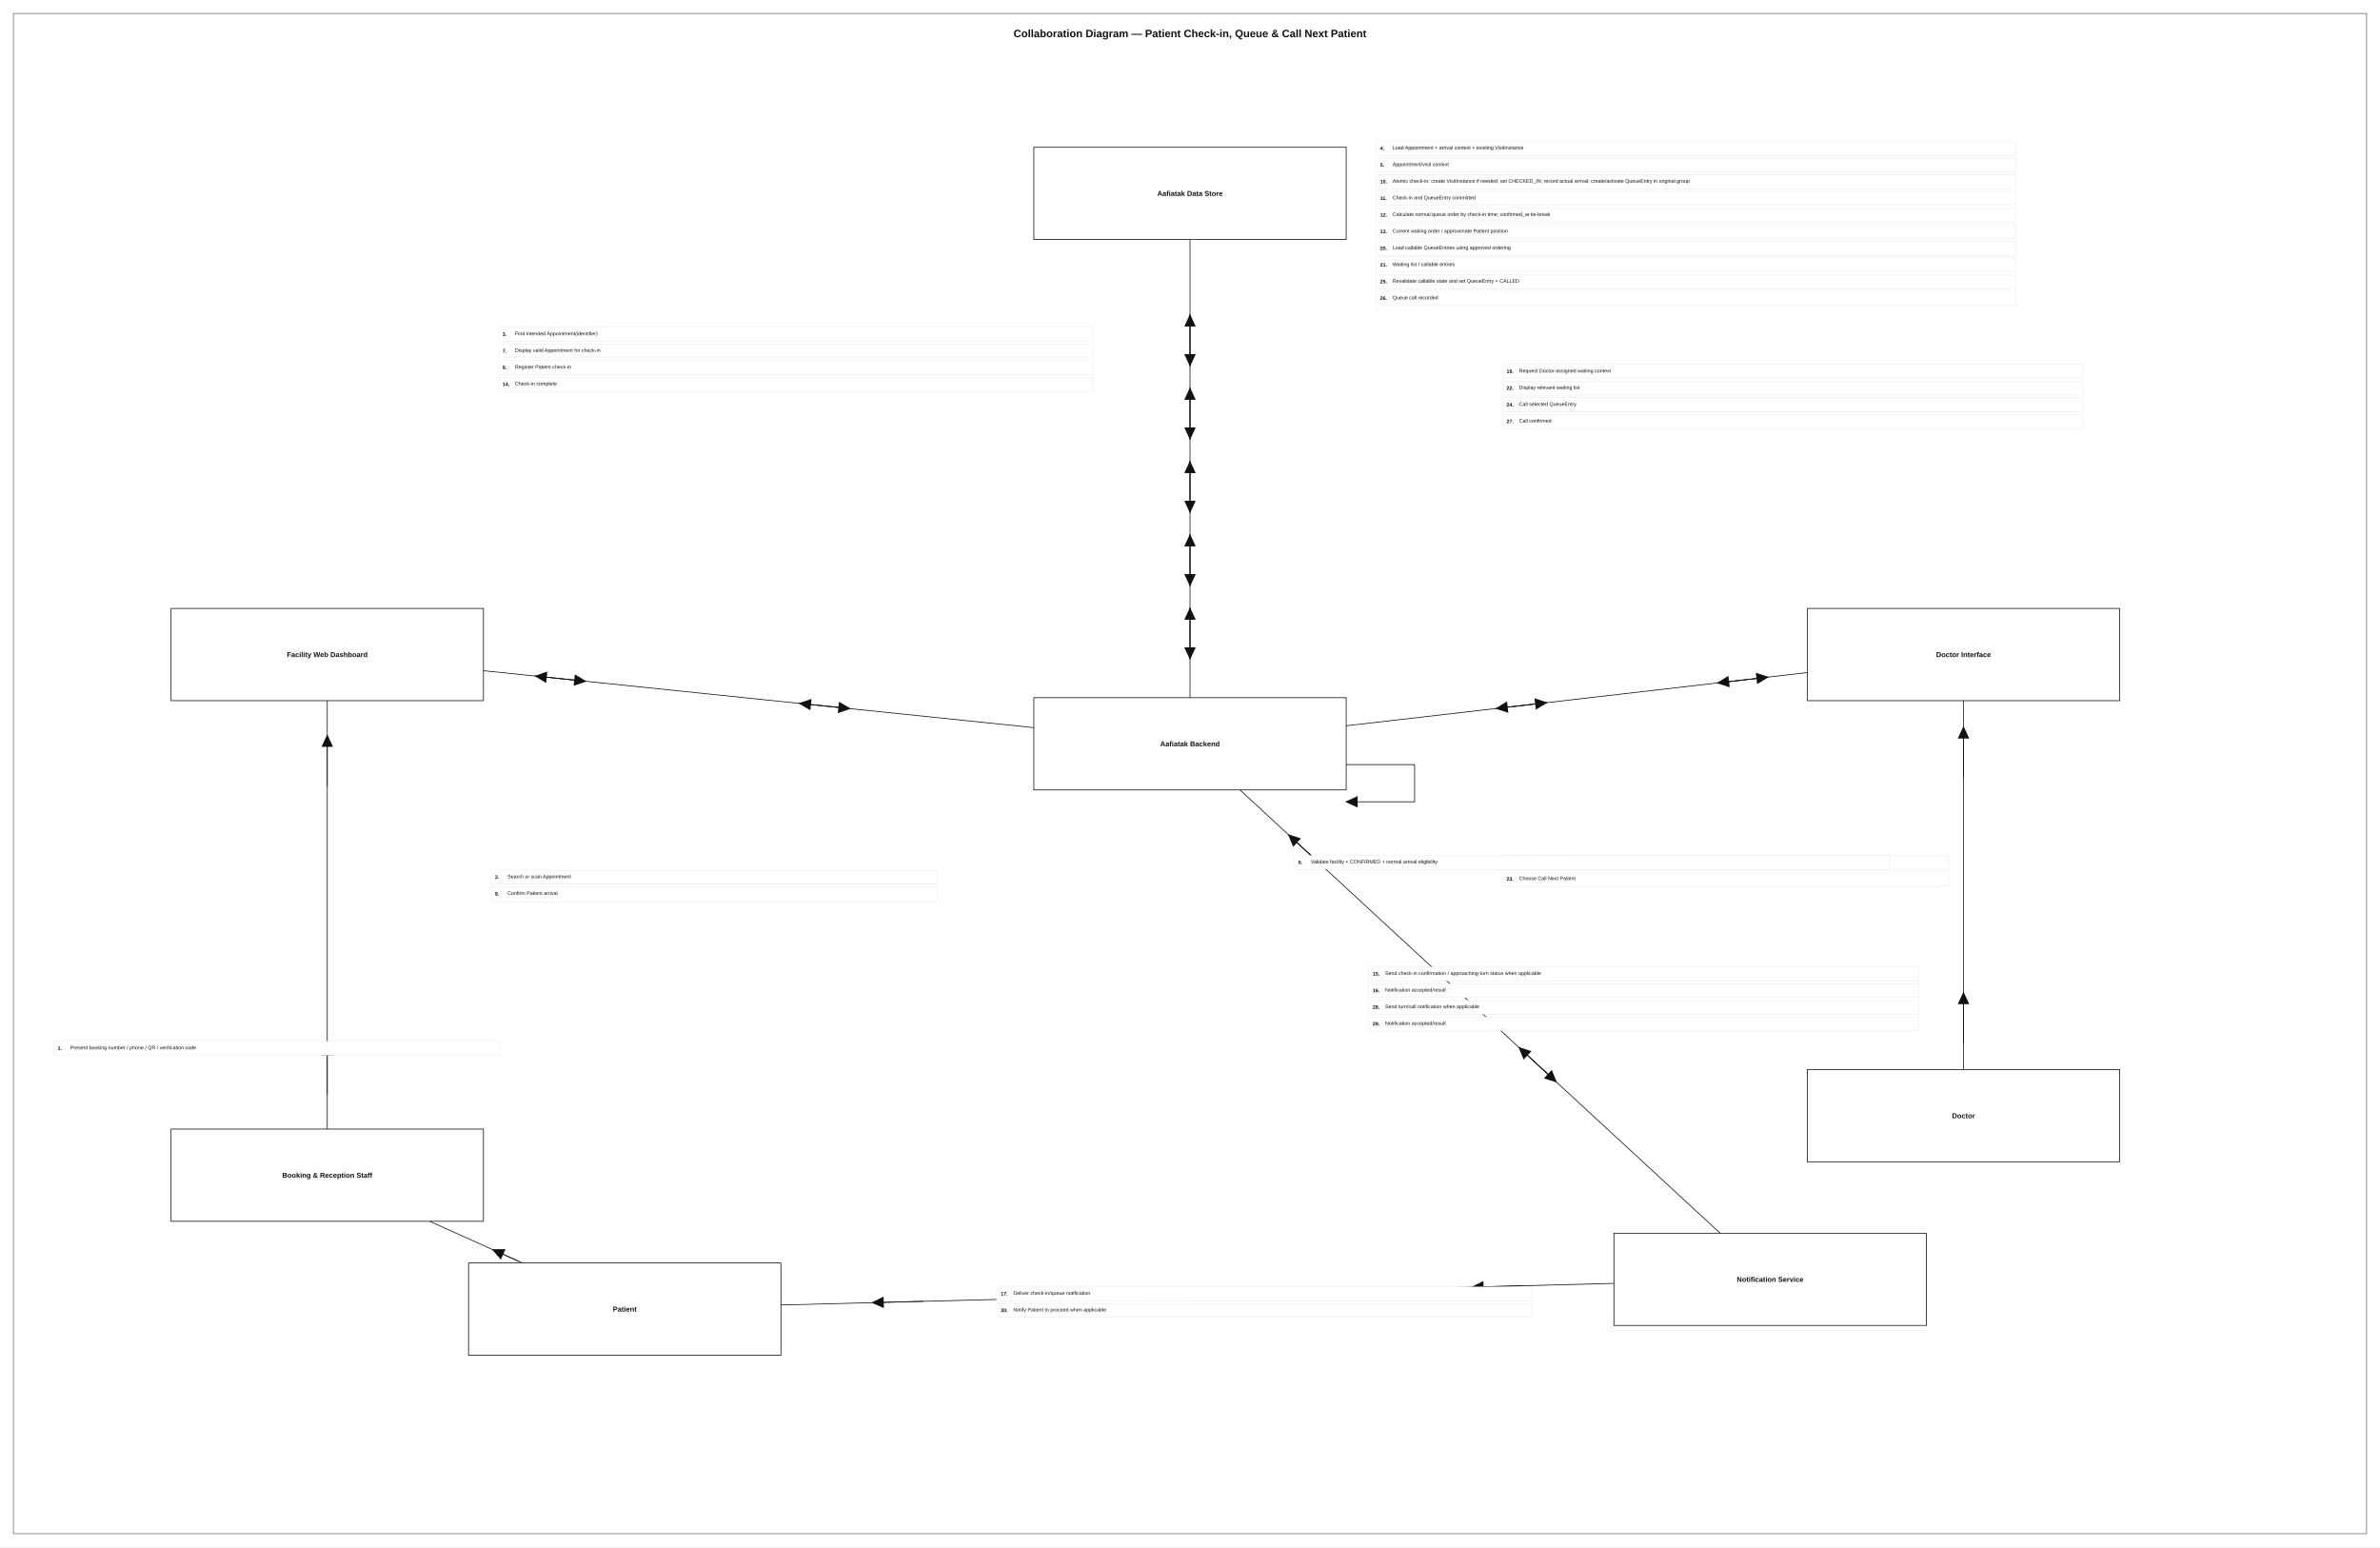
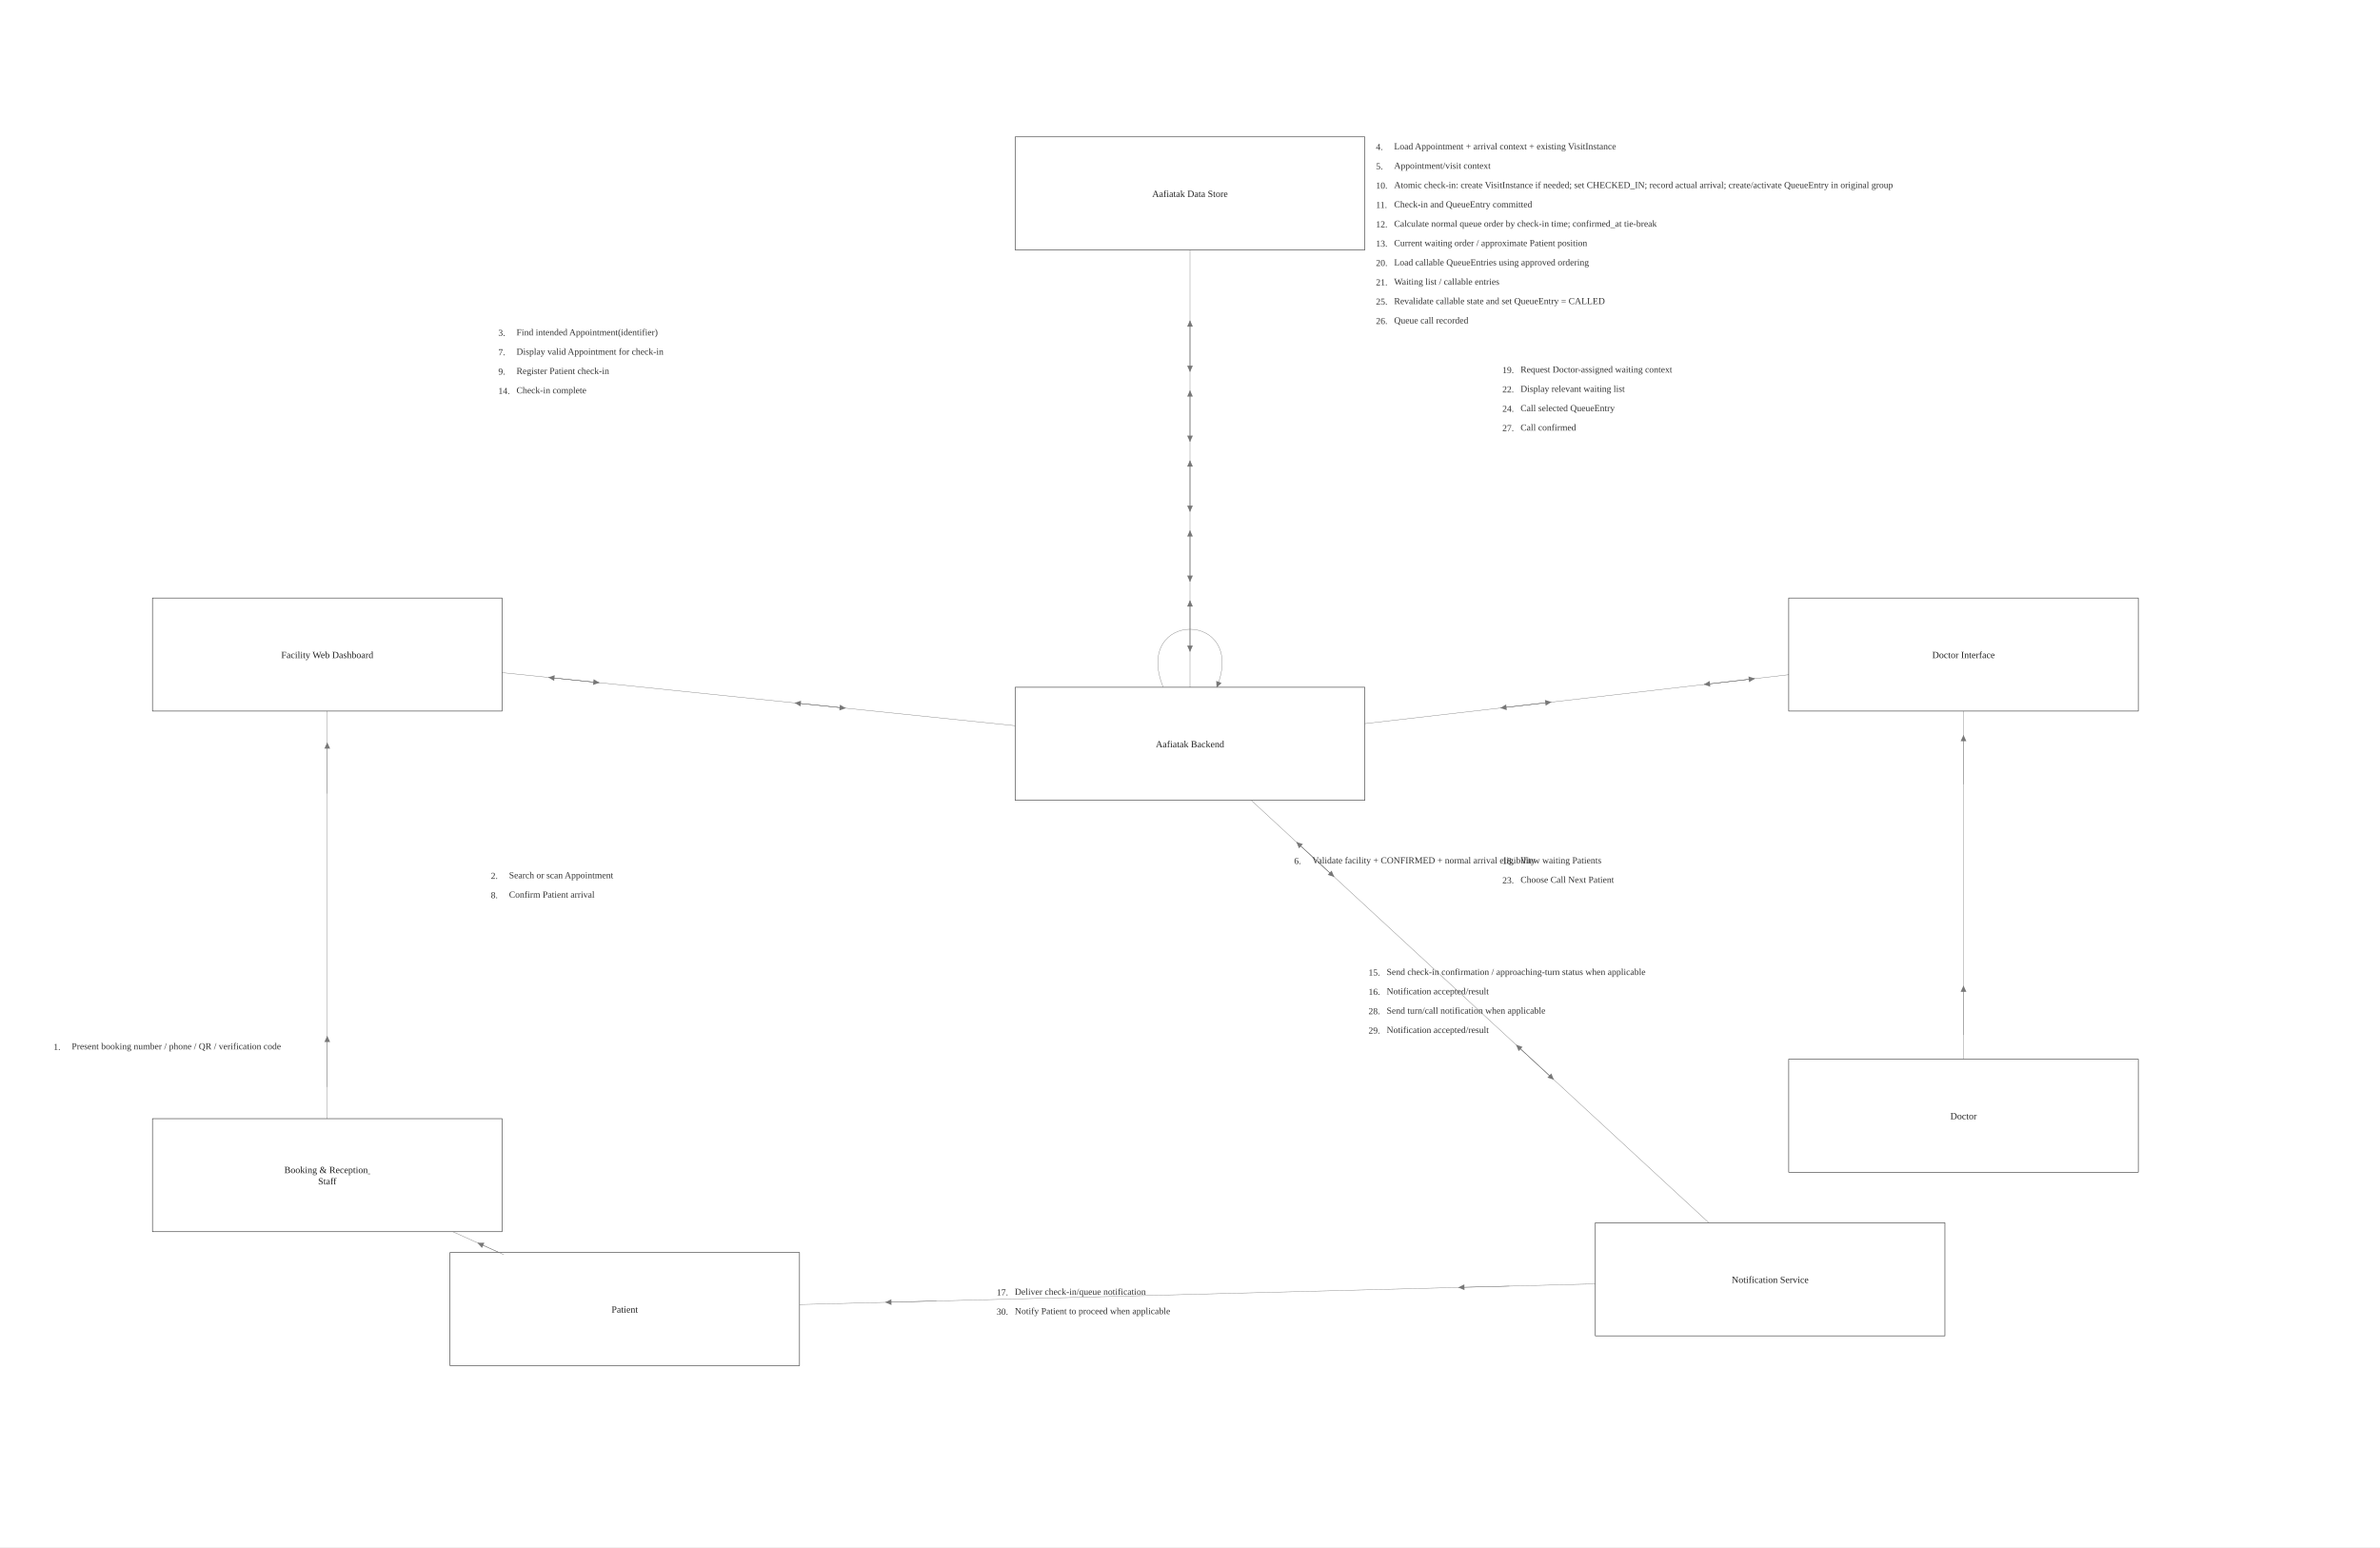
<svg xmlns="http://www.w3.org/2000/svg" width="8192" height="5325" viewBox="0 0 16000 10400" role="img" aria-labelledby="diagram-title diagram-description">
  <defs>
    <style>
-       .page { fill:#FFFFFF; } .page-border { fill:none; stroke:#111111; stroke-width:3; }
-       .participant-box { fill:#FFFFFF; stroke:#111111; stroke-width:5; }
-       .participant-name { font-family:Arial,sans-serif; font-size:48px; font-weight:700; fill:#111111; }
-       .structural-link-line { stroke:#111111; stroke-width:5; fill:none; stroke-linecap:round; }
-       .message-arrow { stroke:#111111; stroke-width:5; fill:none; stroke-linecap:round; }
-       .self-message-self { stroke:#111111; stroke-width:5; fill:none; stroke-linejoin:round; }
-       .message-background { fill:#FFFFFF; fill-opacity:.985; stroke:#D0D0D0; stroke-width:1.5; }
-       .message-number { font-family:Arial,sans-serif; font-size:34px; font-weight:700; fill:#111111; }
-       .message-label { font-family:Arial,sans-serif; font-size:34px; font-weight:500; fill:#111111; }
-       .page-title { font-family:Arial,sans-serif; font-size:72px; font-weight:700; fill:#111111; }
+       .page { fill:#FFFFFF; }
+       .participant-box { fill:#FFFFFF; stroke:#222222; stroke-width:3.5; }
+       .participant-name { font-family:"Times New Roman",serif; font-size:64px; font-weight:400; text-decoration:underline; fill:#222222; }
+       .structural-link-line { stroke:#777777; stroke-width:2.5; fill:none; stroke-linecap:round; }
+       .message-arrow { stroke:#777777; stroke-width:2.5; fill:none; stroke-linecap:round; }
+       .self-message-self { stroke:#777777; stroke-width:2.5; fill:none; stroke-linejoin:round; }
+       .message-number { font-family:"Times New Roman",serif; font-size:62px; font-weight:400; fill:#333333; }
+       .message-label { font-family:"Times New Roman",serif; font-size:62px; font-weight:400; fill:#333333; }
    </style>
    <marker id="message-arrowhead" viewBox="0 0 14 12" markerWidth="18" markerHeight="16" refX="12" refY="6" orient="auto" markerUnits="strokeWidth">
-       <path d="M 0 0 L 13 6 L 0 12 Z" fill="#111111" />
+       <path d="M 0 0 L 13 6 L 0 12 Z" fill="#777777" />
    </marker>
  </defs>
  <rect x="0" y="0" width="16000" height="10400" class="page" />
-   <rect x="90" y="90" width="15820" height="10220" class="page-border" />
-   <text x="8000" y="250" class="page-title" text-anchor="middle">Collaboration Diagram — Patient Check-in, Queue &amp; Call Next Patient</text>
  <g aria-label="Reusable structural communication links">
    <g id="structural-link-L01" data-kind="structural-link" data-semantic-id="L01" data-source="participant.cd05.aafiatak-backend" data-target="participant.cd05.aafiatak-data-store" data-message-sequences="4,5,10,11,12,13,20,21,25,26" aria-label="Structural communication link L01">
-       <line x1="8000" y1="4690" x2="8000" y2="1610" class="structural-link-line" />
+       <line x1="8000" y1="4620" x2="8000" y2="1680" class="structural-link-line" />
    </g>
    <g id="structural-link-L02" data-kind="structural-link" data-semantic-id="L02" data-source="participant.cd05.aafiatak-backend" data-target="participant.cd05.doctor-interface" data-message-sequences="19,22,24,27" aria-label="Structural communication link L02">
-       <line x1="9050" y1="4878.85" x2="12150" y2="4521.15" class="structural-link-line" />
+       <line x1="9175" y1="4864.42" x2="12025" y2="4535.58" class="structural-link-line" />
    </g>
    <g id="structural-link-L03" data-kind="structural-link" data-semantic-id="L03" data-source="participant.cd05.aafiatak-backend" data-target="participant.cd05.facility-web-dashboard" data-message-sequences="3,7,9,14" aria-label="Structural communication link L03">
-       <line x1="6950" y1="4891.38" x2="3250" y2="4508.62" class="structural-link-line" />
+       <line x1="6825" y1="4878.45" x2="3375" y2="4521.55" class="structural-link-line" />
    </g>
    <g id="structural-link-L04" data-kind="structural-link" data-semantic-id="L04" data-source="participant.cd05.aafiatak-backend" data-target="participant.cd05.notification-service" data-message-sequences="15,16,28,29" aria-label="Structural communication link L04">
-       <line x1="8335.83" y1="5310" x2="11564.2" y2="8290" class="structural-link-line" />
+       <line x1="8411.67" y1="5380" x2="11488.3" y2="8220" class="structural-link-line" />
    </g>
    <g id="structural-link-L05" data-kind="structural-link" data-semantic-id="L05" data-source="participant.cd05.booking-and-reception-staff" data-target="participant.cd05.facility-web-dashboard" data-message-sequences="2,8" aria-label="Structural communication link L05">
-       <line x1="2200" y1="7590" x2="2200" y2="4710" class="structural-link-line" />
+       <line x1="2200" y1="7520" x2="2200" y2="4780" class="structural-link-line" />
    </g>
    <g id="structural-link-L06" data-kind="structural-link" data-semantic-id="L06" data-source="participant.cd05.booking-and-reception-staff" data-target="participant.cd05.patient" data-message-sequences="1" aria-label="Structural communication link L06">
-       <line x1="2888.89" y1="8210" x2="3511.11" y2="8490" class="structural-link-line" />
+       <line x1="3044.44" y1="8280" x2="3355.56" y2="8420" class="structural-link-line" />
    </g>
    <g id="structural-link-L07" data-kind="structural-link" data-semantic-id="L07" data-source="participant.cd05.doctor" data-target="participant.cd05.doctor-interface" data-message-sequences="18,23" aria-label="Structural communication link L07">
-       <line x1="13200" y1="7190" x2="13200" y2="4710" class="structural-link-line" />
+       <line x1="13200" y1="7120" x2="13200" y2="4780" class="structural-link-line" />
    </g>
    <g id="structural-link-L08" data-kind="structural-link" data-semantic-id="L08" data-source="participant.cd05.notification-service" data-target="participant.cd05.patient" data-message-sequences="17,30" aria-label="Structural communication link L08">
-       <line x1="10850" y1="8627.27" x2="5250" y2="8772.73" class="structural-link-line" />
+       <line x1="10725" y1="8630.52" x2="5375" y2="8769.48" class="structural-link-line" />
    </g>
  </g>
  <g aria-label="Collaboration participants">
    <g id="participant.cd05.patient" data-kind="participant" data-semantic-id="participant.cd05.patient" data-participant-name="Patient" aria-label="Patient">
-       <rect x="3150" y="8490" width="2100" height="620" class="participant-box" />
-       <text x="4200" y="8817" class="participant-name" text-anchor="middle">
+       <rect x="3025" y="8420" width="2350" height="760" class="participant-box" />
+       <text x="4200" y="8824" class="participant-name" text-anchor="middle">
        <tspan x="4200">Patient</tspan>
      </text>
    </g>
    <g id="participant.cd05.booking-and-reception-staff" data-kind="participant" data-semantic-id="participant.cd05.booking-and-reception-staff" data-participant-name="Booking &amp; Reception Staff" aria-label="Booking &amp; Reception Staff">
-       <rect x="1150" y="7590" width="2100" height="620" class="participant-box" />
-       <text x="2200" y="7917" class="participant-name" text-anchor="middle">
-         <tspan x="2200">Booking &amp; Reception Staff</tspan>
+       <rect x="1025" y="7520" width="2350" height="760" class="participant-box" />
+       <text x="2200" y="7886" class="participant-name" text-anchor="middle">
+         <tspan x="2200">Booking &amp; Reception</tspan>
+         <tspan x="2200" dy="76">Staff</tspan>
      </text>
    </g>
    <g id="participant.cd05.facility-web-dashboard" data-kind="participant" data-semantic-id="participant.cd05.facility-web-dashboard" data-participant-name="Facility Web Dashboard" aria-label="Facility Web Dashboard">
-       <rect x="1150" y="4090" width="2100" height="620" class="participant-box" />
-       <text x="2200" y="4417" class="participant-name" text-anchor="middle">
+       <rect x="1025" y="4020" width="2350" height="760" class="participant-box" />
+       <text x="2200" y="4424" class="participant-name" text-anchor="middle">
        <tspan x="2200">Facility Web Dashboard</tspan>
      </text>
    </g>
    <g id="participant.cd05.aafiatak-backend" data-kind="participant" data-semantic-id="participant.cd05.aafiatak-backend" data-participant-name="Aafiatak Backend" aria-label="Aafiatak Backend">
-       <rect x="6950" y="4690" width="2100" height="620" class="participant-box" />
-       <text x="8000" y="5017" class="participant-name" text-anchor="middle">
+       <rect x="6825" y="4620" width="2350" height="760" class="participant-box" />
+       <text x="8000" y="5024" class="participant-name" text-anchor="middle">
        <tspan x="8000">Aafiatak Backend</tspan>
      </text>
    </g>
    <g id="participant.cd05.aafiatak-data-store" data-kind="participant" data-semantic-id="participant.cd05.aafiatak-data-store" data-participant-name="Aafiatak Data Store" aria-label="Aafiatak Data Store">
-       <rect x="6950" y="990" width="2100" height="620" class="participant-box" />
-       <text x="8000" y="1317" class="participant-name" text-anchor="middle">
+       <rect x="6825" y="920" width="2350" height="760" class="participant-box" />
+       <text x="8000" y="1324" class="participant-name" text-anchor="middle">
        <tspan x="8000">Aafiatak Data Store</tspan>
      </text>
    </g>
    <g id="participant.cd05.doctor-interface" data-kind="participant" data-semantic-id="participant.cd05.doctor-interface" data-participant-name="Doctor Interface" aria-label="Doctor Interface">
-       <rect x="12150" y="4090" width="2100" height="620" class="participant-box" />
-       <text x="13200" y="4417" class="participant-name" text-anchor="middle">
+       <rect x="12025" y="4020" width="2350" height="760" class="participant-box" />
+       <text x="13200" y="4424" class="participant-name" text-anchor="middle">
        <tspan x="13200">Doctor Interface</tspan>
      </text>
    </g>
    <g id="participant.cd05.doctor" data-kind="participant" data-semantic-id="participant.cd05.doctor" data-participant-name="Doctor" aria-label="Doctor">
-       <rect x="12150" y="7190" width="2100" height="620" class="participant-box" />
-       <text x="13200" y="7517" class="participant-name" text-anchor="middle">
+       <rect x="12025" y="7120" width="2350" height="760" class="participant-box" />
+       <text x="13200" y="7524" class="participant-name" text-anchor="middle">
        <tspan x="13200">Doctor</tspan>
      </text>
    </g>
    <g id="participant.cd05.notification-service" data-kind="participant" data-semantic-id="participant.cd05.notification-service" data-participant-name="Notification Service" aria-label="Notification Service">
-       <rect x="10850" y="8290" width="2100" height="620" class="participant-box" />
-       <text x="11900" y="8617" class="participant-name" text-anchor="middle">
+       <rect x="10725" y="8220" width="2350" height="760" class="participant-box" />
+       <text x="11900" y="8624" class="participant-name" text-anchor="middle">
        <tspan x="11900">Notification Service</tspan>
      </text>
    </g>
  </g>
  <g aria-label="Globally numbered directional messages">
    <g id="message.cd05.04" data-kind="message" data-semantic-id="message.cd05.04" data-sequence="4" data-source="participant.cd05.aafiatak-backend" data-target="participant.cd05.aafiatak-data-store" data-direction="participant.cd05.aafiatak-backend-&gt;participant.cd05.aafiatak-data-store" data-exact-label="Load Appointment + arrival context + existing VisitInstance" data-structural-link="L01" data-style="solid-directional-message" aria-label="4. Load Appointment + arrival context + existing VisitInstance">
-       <line x1="8000" y1="4428.8" x2="8000" y2="4088.8" class="message-arrow" marker-end="url(#message-arrowhead)" />
-       <rect x="9250" y="950" width="4300" height="94" class="message-background" />
-       <text x="9278" y="1008" class="message-number" text-anchor="start">4.</text>
-       <text x="9362" y="1004" class="message-label" text-anchor="start">
-         <tspan x="9362">Load Appointment + arrival context + existing VisitInstance</tspan>
+       <line x1="8000" y1="4378.4" x2="8000" y2="4038.4" class="message-arrow" marker-end="url(#message-arrowhead)" />
+       <text x="9250" y="1008" class="message-number" text-anchor="start">4.</text>
+       <text x="9372" y="1004" class="message-label" text-anchor="start">
+         <tspan x="9372">Load Appointment + arrival context + existing VisitInstance</tspan>
      </text>
    </g>
    <g id="message.cd05.05" data-kind="message" data-semantic-id="message.cd05.05" data-sequence="5" data-source="participant.cd05.aafiatak-data-store" data-target="participant.cd05.aafiatak-backend" data-direction="participant.cd05.aafiatak-data-store-&gt;participant.cd05.aafiatak-backend" data-exact-label="Appointment/visit context" data-structural-link="L01" data-style="solid-directional-message" aria-label="5. Appointment/visit context">
-       <line x1="8000" y1="2117.6" x2="8000" y2="2457.6" class="message-arrow" marker-end="url(#message-arrowhead)" />
-       <rect x="9250" y="1062" width="4300" height="94" class="message-background" />
-       <text x="9278" y="1120" class="message-number" text-anchor="start">5.</text>
-       <text x="9362" y="1116" class="message-label" text-anchor="start">
-         <tspan x="9362">Appointment/visit context</tspan>
+       <line x1="8000" y1="2156.8" x2="8000" y2="2496.8" class="message-arrow" marker-end="url(#message-arrowhead)" />
+       <text x="9250" y="1138" class="message-number" text-anchor="start">5.</text>
+       <text x="9372" y="1134" class="message-label" text-anchor="start">
+         <tspan x="9372">Appointment/visit context</tspan>
      </text>
    </g>
    <g id="message.cd05.10" data-kind="message" data-semantic-id="message.cd05.10" data-sequence="10" data-source="participant.cd05.aafiatak-backend" data-target="participant.cd05.aafiatak-data-store" data-direction="participant.cd05.aafiatak-backend-&gt;participant.cd05.aafiatak-data-store" data-exact-label="Atomic check-in: create VisitInstance if needed; set CHECKED_IN; record actual arrival; create/activate QueueEntry in original group" data-structural-link="L01" data-style="solid-directional-message" aria-label="10. Atomic check-in: create VisitInstance if needed; set CHECKED_IN; record actual arrival; create/activate QueueEntry in original group">
-       <line x1="8000" y1="3936" x2="8000" y2="3596" class="message-arrow" marker-end="url(#message-arrowhead)" />
-       <rect x="9250" y="1174" width="4300" height="94" class="message-background" />
-       <text x="9278" y="1232" class="message-number" text-anchor="start">10.</text>
-       <text x="9362" y="1228" class="message-label" text-anchor="start">
-         <tspan x="9362">Atomic check-in: create VisitInstance if needed; set CHECKED_IN; record actual arrival; create/activate QueueEntry in original group</tspan>
+       <line x1="8000" y1="3908" x2="8000" y2="3568" class="message-arrow" marker-end="url(#message-arrowhead)" />
+       <text x="9250" y="1268" class="message-number" text-anchor="start">10.</text>
+       <text x="9372" y="1264" class="message-label" text-anchor="start">
+         <tspan x="9372">Atomic check-in: create VisitInstance if needed; set CHECKED_IN; record actual arrival; create/activate QueueEntry in original group</tspan>
      </text>
    </g>
    <g id="message.cd05.11" data-kind="message" data-semantic-id="message.cd05.11" data-sequence="11" data-source="participant.cd05.aafiatak-data-store" data-target="participant.cd05.aafiatak-backend" data-direction="participant.cd05.aafiatak-data-store-&gt;participant.cd05.aafiatak-backend" data-exact-label="Check-in and QueueEntry committed" data-structural-link="L01" data-style="solid-directional-message" aria-label="11. Check-in and QueueEntry committed">
-       <line x1="8000" y1="2610.4" x2="8000" y2="2950.4" class="message-arrow" marker-end="url(#message-arrowhead)" />
-       <rect x="9250" y="1286" width="4300" height="94" class="message-background" />
-       <text x="9278" y="1344" class="message-number" text-anchor="start">11.</text>
-       <text x="9362" y="1340" class="message-label" text-anchor="start">
-         <tspan x="9362">Check-in and QueueEntry committed</tspan>
+       <line x1="8000" y1="2627.2" x2="8000" y2="2967.2" class="message-arrow" marker-end="url(#message-arrowhead)" />
+       <text x="9250" y="1398" class="message-number" text-anchor="start">11.</text>
+       <text x="9372" y="1394" class="message-label" text-anchor="start">
+         <tspan x="9372">Check-in and QueueEntry committed</tspan>
      </text>
    </g>
    <g id="message.cd05.12" data-kind="message" data-semantic-id="message.cd05.12" data-sequence="12" data-source="participant.cd05.aafiatak-backend" data-target="participant.cd05.aafiatak-data-store" data-direction="participant.cd05.aafiatak-backend-&gt;participant.cd05.aafiatak-data-store" data-exact-label="Calculate normal queue order by check-in time; confirmed_at tie-break" data-structural-link="L01" data-style="solid-directional-message" aria-label="12. Calculate normal queue order by check-in time; confirmed_at tie-break">
-       <line x1="8000" y1="3443.2" x2="8000" y2="3103.2" class="message-arrow" marker-end="url(#message-arrowhead)" />
-       <rect x="9250" y="1398" width="4300" height="94" class="message-background" />
-       <text x="9278" y="1456" class="message-number" text-anchor="start">12.</text>
-       <text x="9362" y="1452" class="message-label" text-anchor="start">
-         <tspan x="9362">Calculate normal queue order by check-in time; confirmed_at tie-break</tspan>
+       <line x1="8000" y1="3437.6" x2="8000" y2="3097.6" class="message-arrow" marker-end="url(#message-arrowhead)" />
+       <text x="9250" y="1528" class="message-number" text-anchor="start">12.</text>
+       <text x="9372" y="1524" class="message-label" text-anchor="start">
+         <tspan x="9372">Calculate normal queue order by check-in time; confirmed_at tie-break</tspan>
      </text>
    </g>
    <g id="message.cd05.13" data-kind="message" data-semantic-id="message.cd05.13" data-sequence="13" data-source="participant.cd05.aafiatak-data-store" data-target="participant.cd05.aafiatak-backend" data-direction="participant.cd05.aafiatak-data-store-&gt;participant.cd05.aafiatak-backend" data-exact-label="Current waiting order / approximate Patient position" data-structural-link="L01" data-style="solid-directional-message" aria-label="13. Current waiting order / approximate Patient position">
-       <line x1="8000" y1="3103.2" x2="8000" y2="3443.2" class="message-arrow" marker-end="url(#message-arrowhead)" />
-       <rect x="9250" y="1510" width="4300" height="94" class="message-background" />
-       <text x="9278" y="1568" class="message-number" text-anchor="start">13.</text>
-       <text x="9362" y="1564" class="message-label" text-anchor="start">
-         <tspan x="9362">Current waiting order / approximate Patient position</tspan>
+       <line x1="8000" y1="3097.6" x2="8000" y2="3437.6" class="message-arrow" marker-end="url(#message-arrowhead)" />
+       <text x="9250" y="1658" class="message-number" text-anchor="start">13.</text>
+       <text x="9372" y="1654" class="message-label" text-anchor="start">
+         <tspan x="9372">Current waiting order / approximate Patient position</tspan>
      </text>
    </g>
    <g id="message.cd05.20" data-kind="message" data-semantic-id="message.cd05.20" data-sequence="20" data-source="participant.cd05.aafiatak-backend" data-target="participant.cd05.aafiatak-data-store" data-direction="participant.cd05.aafiatak-backend-&gt;participant.cd05.aafiatak-data-store" data-exact-label="Load callable QueueEntries using approved ordering" data-structural-link="L01" data-style="solid-directional-message" aria-label="20. Load callable QueueEntries using approved ordering">
-       <line x1="8000" y1="2950.4" x2="8000" y2="2610.4" class="message-arrow" marker-end="url(#message-arrowhead)" />
-       <rect x="9250" y="1622" width="4300" height="94" class="message-background" />
-       <text x="9278" y="1680" class="message-number" text-anchor="start">20.</text>
-       <text x="9362" y="1676" class="message-label" text-anchor="start">
-         <tspan x="9362">Load callable QueueEntries using approved ordering</tspan>
+       <line x1="8000" y1="2967.2" x2="8000" y2="2627.2" class="message-arrow" marker-end="url(#message-arrowhead)" />
+       <text x="9250" y="1788" class="message-number" text-anchor="start">20.</text>
+       <text x="9372" y="1784" class="message-label" text-anchor="start">
+         <tspan x="9372">Load callable QueueEntries using approved ordering</tspan>
      </text>
    </g>
    <g id="message.cd05.21" data-kind="message" data-semantic-id="message.cd05.21" data-sequence="21" data-source="participant.cd05.aafiatak-data-store" data-target="participant.cd05.aafiatak-backend" data-direction="participant.cd05.aafiatak-data-store-&gt;participant.cd05.aafiatak-backend" data-exact-label="Waiting list / callable entries" data-structural-link="L01" data-style="solid-directional-message" aria-label="21. Waiting list / callable entries">
-       <line x1="8000" y1="3596" x2="8000" y2="3936" class="message-arrow" marker-end="url(#message-arrowhead)" />
-       <rect x="9250" y="1734" width="4300" height="94" class="message-background" />
-       <text x="9278" y="1792" class="message-number" text-anchor="start">21.</text>
-       <text x="9362" y="1788" class="message-label" text-anchor="start">
-         <tspan x="9362">Waiting list / callable entries</tspan>
+       <line x1="8000" y1="3568" x2="8000" y2="3908" class="message-arrow" marker-end="url(#message-arrowhead)" />
+       <text x="9250" y="1918" class="message-number" text-anchor="start">21.</text>
+       <text x="9372" y="1914" class="message-label" text-anchor="start">
+         <tspan x="9372">Waiting list / callable entries</tspan>
      </text>
    </g>
    <g id="message.cd05.25" data-kind="message" data-semantic-id="message.cd05.25" data-sequence="25" data-source="participant.cd05.aafiatak-backend" data-target="participant.cd05.aafiatak-data-store" data-direction="participant.cd05.aafiatak-backend-&gt;participant.cd05.aafiatak-data-store" data-exact-label="Revalidate callable state and set QueueEntry = CALLED" data-structural-link="L01" data-style="solid-directional-message" aria-label="25. Revalidate callable state and set QueueEntry = CALLED">
-       <line x1="8000" y1="2457.6" x2="8000" y2="2117.6" class="message-arrow" marker-end="url(#message-arrowhead)" />
-       <rect x="9250" y="1846" width="4300" height="94" class="message-background" />
-       <text x="9278" y="1904" class="message-number" text-anchor="start">25.</text>
-       <text x="9362" y="1900" class="message-label" text-anchor="start">
-         <tspan x="9362">Revalidate callable state and set QueueEntry = CALLED</tspan>
+       <line x1="8000" y1="2496.8" x2="8000" y2="2156.8" class="message-arrow" marker-end="url(#message-arrowhead)" />
+       <text x="9250" y="2048" class="message-number" text-anchor="start">25.</text>
+       <text x="9372" y="2044" class="message-label" text-anchor="start">
+         <tspan x="9372">Revalidate callable state and set QueueEntry = CALLED</tspan>
      </text>
    </g>
    <g id="message.cd05.26" data-kind="message" data-semantic-id="message.cd05.26" data-sequence="26" data-source="participant.cd05.aafiatak-data-store" data-target="participant.cd05.aafiatak-backend" data-direction="participant.cd05.aafiatak-data-store-&gt;participant.cd05.aafiatak-backend" data-exact-label="Queue call recorded" data-structural-link="L01" data-style="solid-directional-message" aria-label="26. Queue call recorded">
-       <line x1="8000" y1="4088.8" x2="8000" y2="4428.8" class="message-arrow" marker-end="url(#message-arrowhead)" />
-       <rect x="9250" y="1958" width="4300" height="94" class="message-background" />
-       <text x="9278" y="2016" class="message-number" text-anchor="start">26.</text>
-       <text x="9362" y="2012" class="message-label" text-anchor="start">
-         <tspan x="9362">Queue call recorded</tspan>
+       <line x1="8000" y1="4038.4" x2="8000" y2="4378.4" class="message-arrow" marker-end="url(#message-arrowhead)" />
+       <text x="9250" y="2178" class="message-number" text-anchor="start">26.</text>
+       <text x="9372" y="2174" class="message-label" text-anchor="start">
+         <tspan x="9372">Queue call recorded</tspan>
      </text>
    </g>
    <g id="message.cd05.19" data-kind="message" data-semantic-id="message.cd05.19" data-sequence="19" data-source="participant.cd05.doctor-interface" data-target="participant.cd05.aafiatak-backend" data-direction="participant.cd05.doctor-interface-&gt;participant.cd05.aafiatak-backend" data-exact-label="Request Doctor-assigned waiting context" data-structural-link="L02" data-style="solid-directional-message" aria-label="19. Request Doctor-assigned waiting context">
-       <line x1="11884.9" y1="4551.74" x2="11547.1" y2="4590.72" class="message-arrow" marker-end="url(#message-arrowhead)" />
-       <rect x="10100" y="2450" width="3900" height="94" class="message-background" />
-       <text x="10128" y="2508" class="message-number" text-anchor="start">19.</text>
-       <text x="10212" y="2504" class="message-label" text-anchor="start">
-         <tspan x="10212">Request Doctor-assigned waiting context</tspan>
+       <line x1="11794.9" y1="4562.13" x2="11457.1" y2="4601.1" class="message-arrow" marker-end="url(#message-arrowhead)" />
+       <text x="10100" y="2508" class="message-number" text-anchor="start">19.</text>
+       <text x="10222" y="2504" class="message-label" text-anchor="start">
+         <tspan x="10222">Request Doctor-assigned waiting context</tspan>
      </text>
    </g>
    <g id="message.cd05.22" data-kind="message" data-semantic-id="message.cd05.22" data-sequence="22" data-source="participant.cd05.aafiatak-backend" data-target="participant.cd05.doctor-interface" data-direction="participant.cd05.aafiatak-backend-&gt;participant.cd05.doctor-interface" data-exact-label="Display relevant waiting list" data-structural-link="L02" data-style="solid-directional-message" aria-label="22. Display relevant waiting list">
-       <line x1="10059.1" y1="4762.41" x2="10396.9" y2="4723.44" class="message-arrow" marker-end="url(#message-arrowhead)" />
-       <rect x="10100" y="2562" width="3900" height="94" class="message-background" />
-       <text x="10128" y="2620" class="message-number" text-anchor="start">22.</text>
-       <text x="10212" y="2616" class="message-label" text-anchor="start">
-         <tspan x="10212">Display relevant waiting list</tspan>
+       <line x1="10089.1" y1="4758.95" x2="10426.9" y2="4719.98" class="message-arrow" marker-end="url(#message-arrowhead)" />
+       <text x="10100" y="2638" class="message-number" text-anchor="start">22.</text>
+       <text x="10222" y="2634" class="message-label" text-anchor="start">
+         <tspan x="10222">Display relevant waiting list</tspan>
      </text>
    </g>
    <g id="message.cd05.24" data-kind="message" data-semantic-id="message.cd05.24" data-sequence="24" data-source="participant.cd05.doctor-interface" data-target="participant.cd05.aafiatak-backend" data-direction="participant.cd05.doctor-interface-&gt;participant.cd05.aafiatak-backend" data-exact-label="Call selected QueueEntry" data-structural-link="L02" data-style="solid-directional-message" aria-label="24. Call selected QueueEntry">
-       <line x1="10396.9" y1="4723.44" x2="10059.1" y2="4762.41" class="message-arrow" marker-end="url(#message-arrowhead)" />
-       <rect x="10100" y="2674" width="3900" height="94" class="message-background" />
-       <text x="10128" y="2732" class="message-number" text-anchor="start">24.</text>
-       <text x="10212" y="2728" class="message-label" text-anchor="start">
-         <tspan x="10212">Call selected QueueEntry</tspan>
+       <line x1="10426.9" y1="4719.98" x2="10089.1" y2="4758.95" class="message-arrow" marker-end="url(#message-arrowhead)" />
+       <text x="10100" y="2768" class="message-number" text-anchor="start">24.</text>
+       <text x="10222" y="2764" class="message-label" text-anchor="start">
+         <tspan x="10222">Call selected QueueEntry</tspan>
      </text>
    </g>
    <g id="message.cd05.27" data-kind="message" data-semantic-id="message.cd05.27" data-sequence="27" data-source="participant.cd05.aafiatak-backend" data-target="participant.cd05.doctor-interface" data-direction="participant.cd05.aafiatak-backend-&gt;participant.cd05.doctor-interface" data-exact-label="Call confirmed" data-structural-link="L02" data-style="solid-directional-message" aria-label="27. Call confirmed">
-       <line x1="11547.1" y1="4590.72" x2="11884.9" y2="4551.74" class="message-arrow" marker-end="url(#message-arrowhead)" />
-       <rect x="10100" y="2786" width="3900" height="94" class="message-background" />
-       <text x="10128" y="2844" class="message-number" text-anchor="start">27.</text>
-       <text x="10212" y="2840" class="message-label" text-anchor="start">
-         <tspan x="10212">Call confirmed</tspan>
+       <line x1="11457.1" y1="4601.1" x2="11794.9" y2="4562.13" class="message-arrow" marker-end="url(#message-arrowhead)" />
+       <text x="10100" y="2898" class="message-number" text-anchor="start">27.</text>
+       <text x="10222" y="2894" class="message-label" text-anchor="start">
+         <tspan x="10222">Call confirmed</tspan>
      </text>
    </g>
    <g id="message.cd05.03" data-kind="message" data-semantic-id="message.cd05.03" data-sequence="3" data-source="participant.cd05.facility-web-dashboard" data-target="participant.cd05.aafiatak-backend" data-direction="participant.cd05.facility-web-dashboard-&gt;participant.cd05.aafiatak-backend" data-exact-label="Find intended Appointment(identifier)" data-structural-link="L03" data-style="solid-directional-message" aria-label="3. Find intended Appointment(identifier)">
-       <line x1="3598.9" y1="4544.71" x2="3937.1" y2="4579.7" class="message-arrow" marker-end="url(#message-arrowhead)" />
-       <rect x="3350" y="2200" width="4000" height="94" class="message-background" />
-       <text x="3378" y="2258" class="message-number" text-anchor="start">3.</text>
-       <text x="3462" y="2254" class="message-label" text-anchor="start">
-         <tspan x="3462">Find intended Appointment(identifier)</tspan>
+       <line x1="3688.9" y1="4554.02" x2="4027.1" y2="4589.01" class="message-arrow" marker-end="url(#message-arrowhead)" />
+       <text x="3350" y="2258" class="message-number" text-anchor="start">3.</text>
+       <text x="3472" y="2254" class="message-label" text-anchor="start">
+         <tspan x="3472">Find intended Appointment(identifier)</tspan>
      </text>
    </g>
    <g id="message.cd05.07" data-kind="message" data-semantic-id="message.cd05.07" data-sequence="7" data-source="participant.cd05.aafiatak-backend" data-target="participant.cd05.facility-web-dashboard" data-direction="participant.cd05.aafiatak-backend-&gt;participant.cd05.facility-web-dashboard" data-exact-label="Display valid Appointment for check-in" data-structural-link="L03" data-style="solid-directional-message" aria-label="7. Display valid Appointment for check-in">
-       <line x1="5713.1" y1="4763.42" x2="5374.9" y2="4728.44" class="message-arrow" marker-end="url(#message-arrowhead)" />
-       <rect x="3350" y="2312" width="4000" height="94" class="message-background" />
-       <text x="3378" y="2370" class="message-number" text-anchor="start">7.</text>
-       <text x="3462" y="2366" class="message-label" text-anchor="start">
-         <tspan x="3462">Display valid Appointment for check-in</tspan>
+       <line x1="5683.1" y1="4760.32" x2="5344.9" y2="4725.33" class="message-arrow" marker-end="url(#message-arrowhead)" />
+       <text x="3350" y="2388" class="message-number" text-anchor="start">7.</text>
+       <text x="3472" y="2384" class="message-label" text-anchor="start">
+         <tspan x="3472">Display valid Appointment for check-in</tspan>
      </text>
    </g>
    <g id="message.cd05.09" data-kind="message" data-semantic-id="message.cd05.09" data-sequence="9" data-source="participant.cd05.facility-web-dashboard" data-target="participant.cd05.aafiatak-backend" data-direction="participant.cd05.facility-web-dashboard-&gt;participant.cd05.aafiatak-backend" data-exact-label="Register Patient check-in" data-structural-link="L03" data-style="solid-directional-message" aria-label="9. Register Patient check-in">
-       <line x1="5374.9" y1="4728.44" x2="5713.1" y2="4763.42" class="message-arrow" marker-end="url(#message-arrowhead)" />
-       <rect x="3350" y="2424" width="4000" height="94" class="message-background" />
-       <text x="3378" y="2482" class="message-number" text-anchor="start">9.</text>
-       <text x="3462" y="2478" class="message-label" text-anchor="start">
-         <tspan x="3462">Register Patient check-in</tspan>
+       <line x1="5344.9" y1="4725.33" x2="5683.1" y2="4760.32" class="message-arrow" marker-end="url(#message-arrowhead)" />
+       <text x="3350" y="2518" class="message-number" text-anchor="start">9.</text>
+       <text x="3472" y="2514" class="message-label" text-anchor="start">
+         <tspan x="3472">Register Patient check-in</tspan>
      </text>
    </g>
    <g id="message.cd05.14" data-kind="message" data-semantic-id="message.cd05.14" data-sequence="14" data-source="participant.cd05.aafiatak-backend" data-target="participant.cd05.facility-web-dashboard" data-direction="participant.cd05.aafiatak-backend-&gt;participant.cd05.facility-web-dashboard" data-exact-label="Check-in complete" data-structural-link="L03" data-style="solid-directional-message" aria-label="14. Check-in complete">
-       <line x1="3937.1" y1="4579.7" x2="3598.9" y2="4544.71" class="message-arrow" marker-end="url(#message-arrowhead)" />
-       <rect x="3350" y="2536" width="4000" height="94" class="message-background" />
-       <text x="3378" y="2594" class="message-number" text-anchor="start">14.</text>
-       <text x="3462" y="2590" class="message-label" text-anchor="start">
-         <tspan x="3462">Check-in complete</tspan>
+       <line x1="4027.1" y1="4589.01" x2="3688.9" y2="4554.02" class="message-arrow" marker-end="url(#message-arrowhead)" />
+       <text x="3350" y="2648" class="message-number" text-anchor="start">14.</text>
+       <text x="3472" y="2644" class="message-label" text-anchor="start">
+         <tspan x="3472">Check-in complete</tspan>
      </text>
    </g>
    <g id="message.cd05.15" data-kind="message" data-semantic-id="message.cd05.15" data-sequence="15" data-source="participant.cd05.aafiatak-backend" data-target="participant.cd05.notification-service" data-direction="participant.cd05.aafiatak-backend-&gt;participant.cd05.notification-service" data-exact-label="Send check-in confirmation / approaching-turn status when applicable" data-structural-link="L04" data-style="solid-directional-message" aria-label="15. Send check-in confirmation / approaching-turn status when applicable">
-       <line x1="8662.88" y1="5611.89" x2="8912.72" y2="5842.51" class="message-arrow" marker-end="url(#message-arrowhead)" />
-       <rect x="9200" y="6500" width="3700" height="94" class="message-background" />
-       <text x="9228" y="6558" class="message-number" text-anchor="start">15.</text>
-       <text x="9312" y="6554" class="message-label" text-anchor="start">
-         <tspan x="9312">Send check-in confirmation / approaching-turn status when applicable</tspan>
+       <line x1="8717.48" y1="5662.29" x2="8967.32" y2="5892.91" class="message-arrow" marker-end="url(#message-arrowhead)" />
+       <text x="9200" y="6558" class="message-number" text-anchor="start">15.</text>
+       <text x="9322" y="6554" class="message-label" text-anchor="start">
+         <tspan x="9322">Send check-in confirmation / approaching-turn status when applicable</tspan>
      </text>
    </g>
    <g id="message.cd05.16" data-kind="message" data-semantic-id="message.cd05.16" data-sequence="16" data-source="participant.cd05.notification-service" data-target="participant.cd05.aafiatak-backend" data-direction="participant.cd05.notification-service-&gt;participant.cd05.aafiatak-backend" data-exact-label="Notification accepted/result" data-structural-link="L04" data-style="solid-directional-message" aria-label="16. Notification accepted/result">
-       <line x1="10462.3" y1="7272.91" x2="10212.5" y2="7042.29" class="message-arrow" marker-end="url(#message-arrowhead)" />
-       <rect x="9200" y="6612" width="3700" height="94" class="message-background" />
-       <text x="9228" y="6670" class="message-number" text-anchor="start">16.</text>
-       <text x="9312" y="6666" class="message-label" text-anchor="start">
-         <tspan x="9312">Notification accepted/result</tspan>
+       <line x1="10444.1" y1="7256.11" x2="10194.3" y2="7025.49" class="message-arrow" marker-end="url(#message-arrowhead)" />
+       <text x="9200" y="6688" class="message-number" text-anchor="start">16.</text>
+       <text x="9322" y="6684" class="message-label" text-anchor="start">
+         <tspan x="9322">Notification accepted/result</tspan>
      </text>
    </g>
    <g id="message.cd05.28" data-kind="message" data-semantic-id="message.cd05.28" data-sequence="28" data-source="participant.cd05.aafiatak-backend" data-target="participant.cd05.notification-service" data-direction="participant.cd05.aafiatak-backend-&gt;participant.cd05.notification-service" data-exact-label="Send turn/call notification when applicable" data-structural-link="L04" data-style="solid-directional-message" aria-label="28. Send turn/call notification when applicable">
-       <line x1="10212.5" y1="7042.29" x2="10462.3" y2="7272.91" class="message-arrow" marker-end="url(#message-arrowhead)" />
-       <rect x="9200" y="6724" width="3700" height="94" class="message-background" />
-       <text x="9228" y="6782" class="message-number" text-anchor="start">28.</text>
-       <text x="9312" y="6778" class="message-label" text-anchor="start">
-         <tspan x="9312">Send turn/call notification when applicable</tspan>
+       <line x1="10194.3" y1="7025.49" x2="10444.1" y2="7256.11" class="message-arrow" marker-end="url(#message-arrowhead)" />
+       <text x="9200" y="6818" class="message-number" text-anchor="start">28.</text>
+       <text x="9322" y="6814" class="message-label" text-anchor="start">
+         <tspan x="9322">Send turn/call notification when applicable</tspan>
      </text>
    </g>
    <g id="message.cd05.29" data-kind="message" data-semantic-id="message.cd05.29" data-sequence="29" data-source="participant.cd05.notification-service" data-target="participant.cd05.aafiatak-backend" data-direction="participant.cd05.notification-service-&gt;participant.cd05.aafiatak-backend" data-exact-label="Notification accepted/result" data-structural-link="L04" data-style="solid-directional-message" aria-label="29. Notification accepted/result">
-       <line x1="8912.72" y1="5842.51" x2="8662.88" y2="5611.89" class="message-arrow" marker-end="url(#message-arrowhead)" />
-       <rect x="9200" y="6836" width="3700" height="94" class="message-background" />
-       <text x="9228" y="6894" class="message-number" text-anchor="start">29.</text>
-       <text x="9312" y="6890" class="message-label" text-anchor="start">
-         <tspan x="9312">Notification accepted/result</tspan>
+       <line x1="8967.32" y1="5892.91" x2="8717.48" y2="5662.29" class="message-arrow" marker-end="url(#message-arrowhead)" />
+       <text x="9200" y="6948" class="message-number" text-anchor="start">29.</text>
+       <text x="9322" y="6944" class="message-label" text-anchor="start">
+         <tspan x="9322">Notification accepted/result</tspan>
      </text>
    </g>
    <g id="message.cd05.02" data-kind="message" data-semantic-id="message.cd05.02" data-sequence="2" data-source="participant.cd05.booking-and-reception-staff" data-target="participant.cd05.facility-web-dashboard" data-direction="participant.cd05.booking-and-reception-staff-&gt;participant.cd05.facility-web-dashboard" data-exact-label="Search or scan Appointment" data-structural-link="L05" data-style="solid-directional-message" aria-label="2. Search or scan Appointment">
-       <line x1="2200" y1="7356.8" x2="2200" y2="7016.8" class="message-arrow" marker-end="url(#message-arrowhead)" />
-       <rect x="3300" y="5850" width="3000" height="94" class="message-background" />
-       <text x="3328" y="5908" class="message-number" text-anchor="start">2.</text>
-       <text x="3412" y="5904" class="message-label" text-anchor="start">
-         <tspan x="3412">Search or scan Appointment</tspan>
+       <line x1="2200" y1="7306.4" x2="2200" y2="6966.4" class="message-arrow" marker-end="url(#message-arrowhead)" />
+       <text x="3300" y="5908" class="message-number" text-anchor="start">2.</text>
+       <text x="3422" y="5904" class="message-label" text-anchor="start">
+         <tspan x="3422">Search or scan Appointment</tspan>
      </text>
    </g>
    <g id="message.cd05.08" data-kind="message" data-semantic-id="message.cd05.08" data-sequence="8" data-source="participant.cd05.booking-and-reception-staff" data-target="participant.cd05.facility-web-dashboard" data-direction="participant.cd05.booking-and-reception-staff-&gt;participant.cd05.facility-web-dashboard" data-exact-label="Confirm Patient arrival" data-structural-link="L05" data-style="solid-directional-message" aria-label="8. Confirm Patient arrival">
-       <line x1="2200" y1="5283.2" x2="2200" y2="4943.2" class="message-arrow" marker-end="url(#message-arrowhead)" />
-       <rect x="3300" y="5962" width="3000" height="94" class="message-background" />
-       <text x="3328" y="6020" class="message-number" text-anchor="start">8.</text>
-       <text x="3412" y="6016" class="message-label" text-anchor="start">
-         <tspan x="3412">Confirm Patient arrival</tspan>
+       <line x1="2200" y1="5333.6" x2="2200" y2="4993.6" class="message-arrow" marker-end="url(#message-arrowhead)" />
+       <text x="3300" y="6038" class="message-number" text-anchor="start">8.</text>
+       <text x="3422" y="6034" class="message-label" text-anchor="start">
+         <tspan x="3422">Confirm Patient arrival</tspan>
      </text>
    </g>
    <g id="message.cd05.01" data-kind="message" data-semantic-id="message.cd05.01" data-sequence="1" data-source="participant.cd05.patient" data-target="participant.cd05.booking-and-reception-staff" data-direction="participant.cd05.patient-&gt;participant.cd05.booking-and-reception-staff" data-exact-label="Present booking number / phone / QR / verification code" data-structural-link="L06" data-style="solid-directional-message" aria-label="1. Present booking number / phone / QR / verification code">
-       <line x1="3485.74" y1="8478.58" x2="3312.48" y2="8400.62" class="message-arrow" marker-end="url(#message-arrowhead)" />
-       <rect x="360" y="7000" width="3000" height="94" class="message-background" />
-       <text x="388" y="7058" class="message-number" text-anchor="start">1.</text>
-       <text x="472" y="7054" class="message-label" text-anchor="start">
-         <tspan x="472">Present booking number / phone / QR / verification code</tspan>
+       <line x1="3386.19" y1="8433.78" x2="3212.92" y2="8355.82" class="message-arrow" marker-end="url(#message-arrowhead)" />
+       <text x="360" y="7058" class="message-number" text-anchor="start">1.</text>
+       <text x="482" y="7054" class="message-label" text-anchor="start">
+         <tspan x="482">Present booking number / phone / QR / verification code</tspan>
      </text>
    </g>
    <g id="message.cd05.18" data-kind="message" data-semantic-id="message.cd05.18" data-sequence="18" data-source="participant.cd05.doctor" data-target="participant.cd05.doctor-interface" data-direction="participant.cd05.doctor-&gt;participant.cd05.doctor-interface" data-exact-label="View waiting Patients" data-structural-link="L07" data-style="solid-directional-message" aria-label="18. View waiting Patients">
-       <line x1="13200" y1="7012.8" x2="13200" y2="6672.8" class="message-arrow" marker-end="url(#message-arrowhead)" />
-       <rect x="10100" y="5750" width="3000" height="94" class="message-background" />
-       <text x="10128" y="5808" class="message-number" text-anchor="start">18.</text>
-       <text x="10212" y="5804" class="message-label" text-anchor="start">
-         <tspan x="10212">View waiting Patients</tspan>
+       <line x1="13200" y1="6956.2" x2="13200" y2="6628.6" class="message-arrow" marker-end="url(#message-arrowhead)" />
+       <text x="10100" y="5808" class="message-number" text-anchor="start">18.</text>
+       <text x="10222" y="5804" class="message-label" text-anchor="start">
+         <tspan x="10222">View waiting Patients</tspan>
      </text>
    </g>
    <g id="message.cd05.23" data-kind="message" data-semantic-id="message.cd05.23" data-sequence="23" data-source="participant.cd05.doctor" data-target="participant.cd05.doctor-interface" data-direction="participant.cd05.doctor-&gt;participant.cd05.doctor-interface" data-exact-label="Choose Call Next Patient" data-structural-link="L07" data-style="solid-directional-message" aria-label="23. Choose Call Next Patient">
-       <line x1="13200" y1="5227.2" x2="13200" y2="4887.2" class="message-arrow" marker-end="url(#message-arrowhead)" />
-       <rect x="10100" y="5862" width="3000" height="94" class="message-background" />
-       <text x="10128" y="5920" class="message-number" text-anchor="start">23.</text>
-       <text x="10212" y="5916" class="message-label" text-anchor="start">
-         <tspan x="10212">Choose Call Next Patient</tspan>
+       <line x1="13200" y1="5271.4" x2="13200" y2="4943.8" class="message-arrow" marker-end="url(#message-arrowhead)" />
+       <text x="10100" y="5938" class="message-number" text-anchor="start">23.</text>
+       <text x="10222" y="5934" class="message-label" text-anchor="start">
+         <tspan x="10222">Choose Call Next Patient</tspan>
      </text>
    </g>
    <g id="message.cd05.17" data-kind="message" data-semantic-id="message.cd05.17" data-sequence="17" data-source="participant.cd05.notification-service" data-target="participant.cd05.patient" data-direction="participant.cd05.notification-service-&gt;participant.cd05.patient" data-exact-label="Deliver check-in/queue notification" data-structural-link="L08" data-style="solid-directional-message" aria-label="17. Deliver check-in/queue notification">
-       <line x1="10235.9" y1="8643.22" x2="9896.06" y2="8652.05" class="message-arrow" marker-end="url(#message-arrowhead)" />
-       <rect x="6700" y="8650" width="3600" height="94" class="message-background" />
-       <text x="6728" y="8708" class="message-number" text-anchor="start">17.</text>
-       <text x="6812" y="8704" class="message-label" text-anchor="start">
-         <tspan x="6812">Deliver check-in/queue notification</tspan>
+       <line x1="10145.9" y1="8645.56" x2="9806.06" y2="8654.39" class="message-arrow" marker-end="url(#message-arrowhead)" />
+       <text x="6700" y="8708" class="message-number" text-anchor="start">17.</text>
+       <text x="6822" y="8704" class="message-label" text-anchor="start">
+         <tspan x="6822">Deliver check-in/queue notification</tspan>
      </text>
    </g>
    <g id="message.cd05.30" data-kind="message" data-semantic-id="message.cd05.30" data-sequence="30" data-source="participant.cd05.notification-service" data-target="participant.cd05.patient" data-direction="participant.cd05.notification-service-&gt;participant.cd05.patient" data-exact-label="Notify Patient to proceed when applicable" data-structural-link="L08" data-style="solid-directional-message" aria-label="30. Notify Patient to proceed when applicable">
-       <line x1="6203.94" y1="8747.95" x2="5864.06" y2="8756.78" class="message-arrow" marker-end="url(#message-arrowhead)" />
-       <rect x="6700" y="8762" width="3600" height="94" class="message-background" />
-       <text x="6728" y="8820" class="message-number" text-anchor="start">30.</text>
-       <text x="6812" y="8816" class="message-label" text-anchor="start">
-         <tspan x="6812">Notify Patient to proceed when applicable</tspan>
+       <line x1="6293.94" y1="8745.61" x2="5954.06" y2="8754.44" class="message-arrow" marker-end="url(#message-arrowhead)" />
+       <text x="6700" y="8838" class="message-number" text-anchor="start">30.</text>
+       <text x="6822" y="8834" class="message-label" text-anchor="start">
+         <tspan x="6822">Notify Patient to proceed when applicable</tspan>
      </text>
    </g>
    <g id="message.cd05.06" data-kind="message" data-semantic-id="message.cd05.06" data-sequence="6" data-source="participant.cd05.aafiatak-backend" data-target="participant.cd05.aafiatak-backend" data-direction="participant.cd05.aafiatak-backend-&gt;participant.cd05.aafiatak-backend" data-exact-label="Validate facility + CONFIRMED + normal arrival eligibility" data-structural-link="SELF" data-self-message="true" data-style="solid-self-message-loop" aria-label="6. Validate facility + CONFIRMED + normal arrival eligibility">
-       <path d="M 9050 5140 H 9510 V 5390 H 9050" class="self-message-self" marker-end="url(#message-arrowhead)" />
-       <rect x="8700" y="5750" width="4000" height="94" class="message-background" />
-       <text x="8728" y="5808" class="message-number" text-anchor="start">6.</text>
-       <text x="8812" y="5804" class="message-label" text-anchor="start">
-         <tspan x="8812">Validate facility + CONFIRMED + normal arrival eligibility</tspan>
+       <path d="M 7820 4620 C 7610 4100, 8390 4100, 8180 4620" class="self-message-self" marker-end="url(#message-arrowhead)" />
+       <text x="8700" y="5808" class="message-number" text-anchor="start">6.</text>
+       <text x="8822" y="5804" class="message-label" text-anchor="start">
+         <tspan x="8822">Validate facility + CONFIRMED + normal arrival eligibility</tspan>
      </text>
    </g>
  </g>
</svg>
